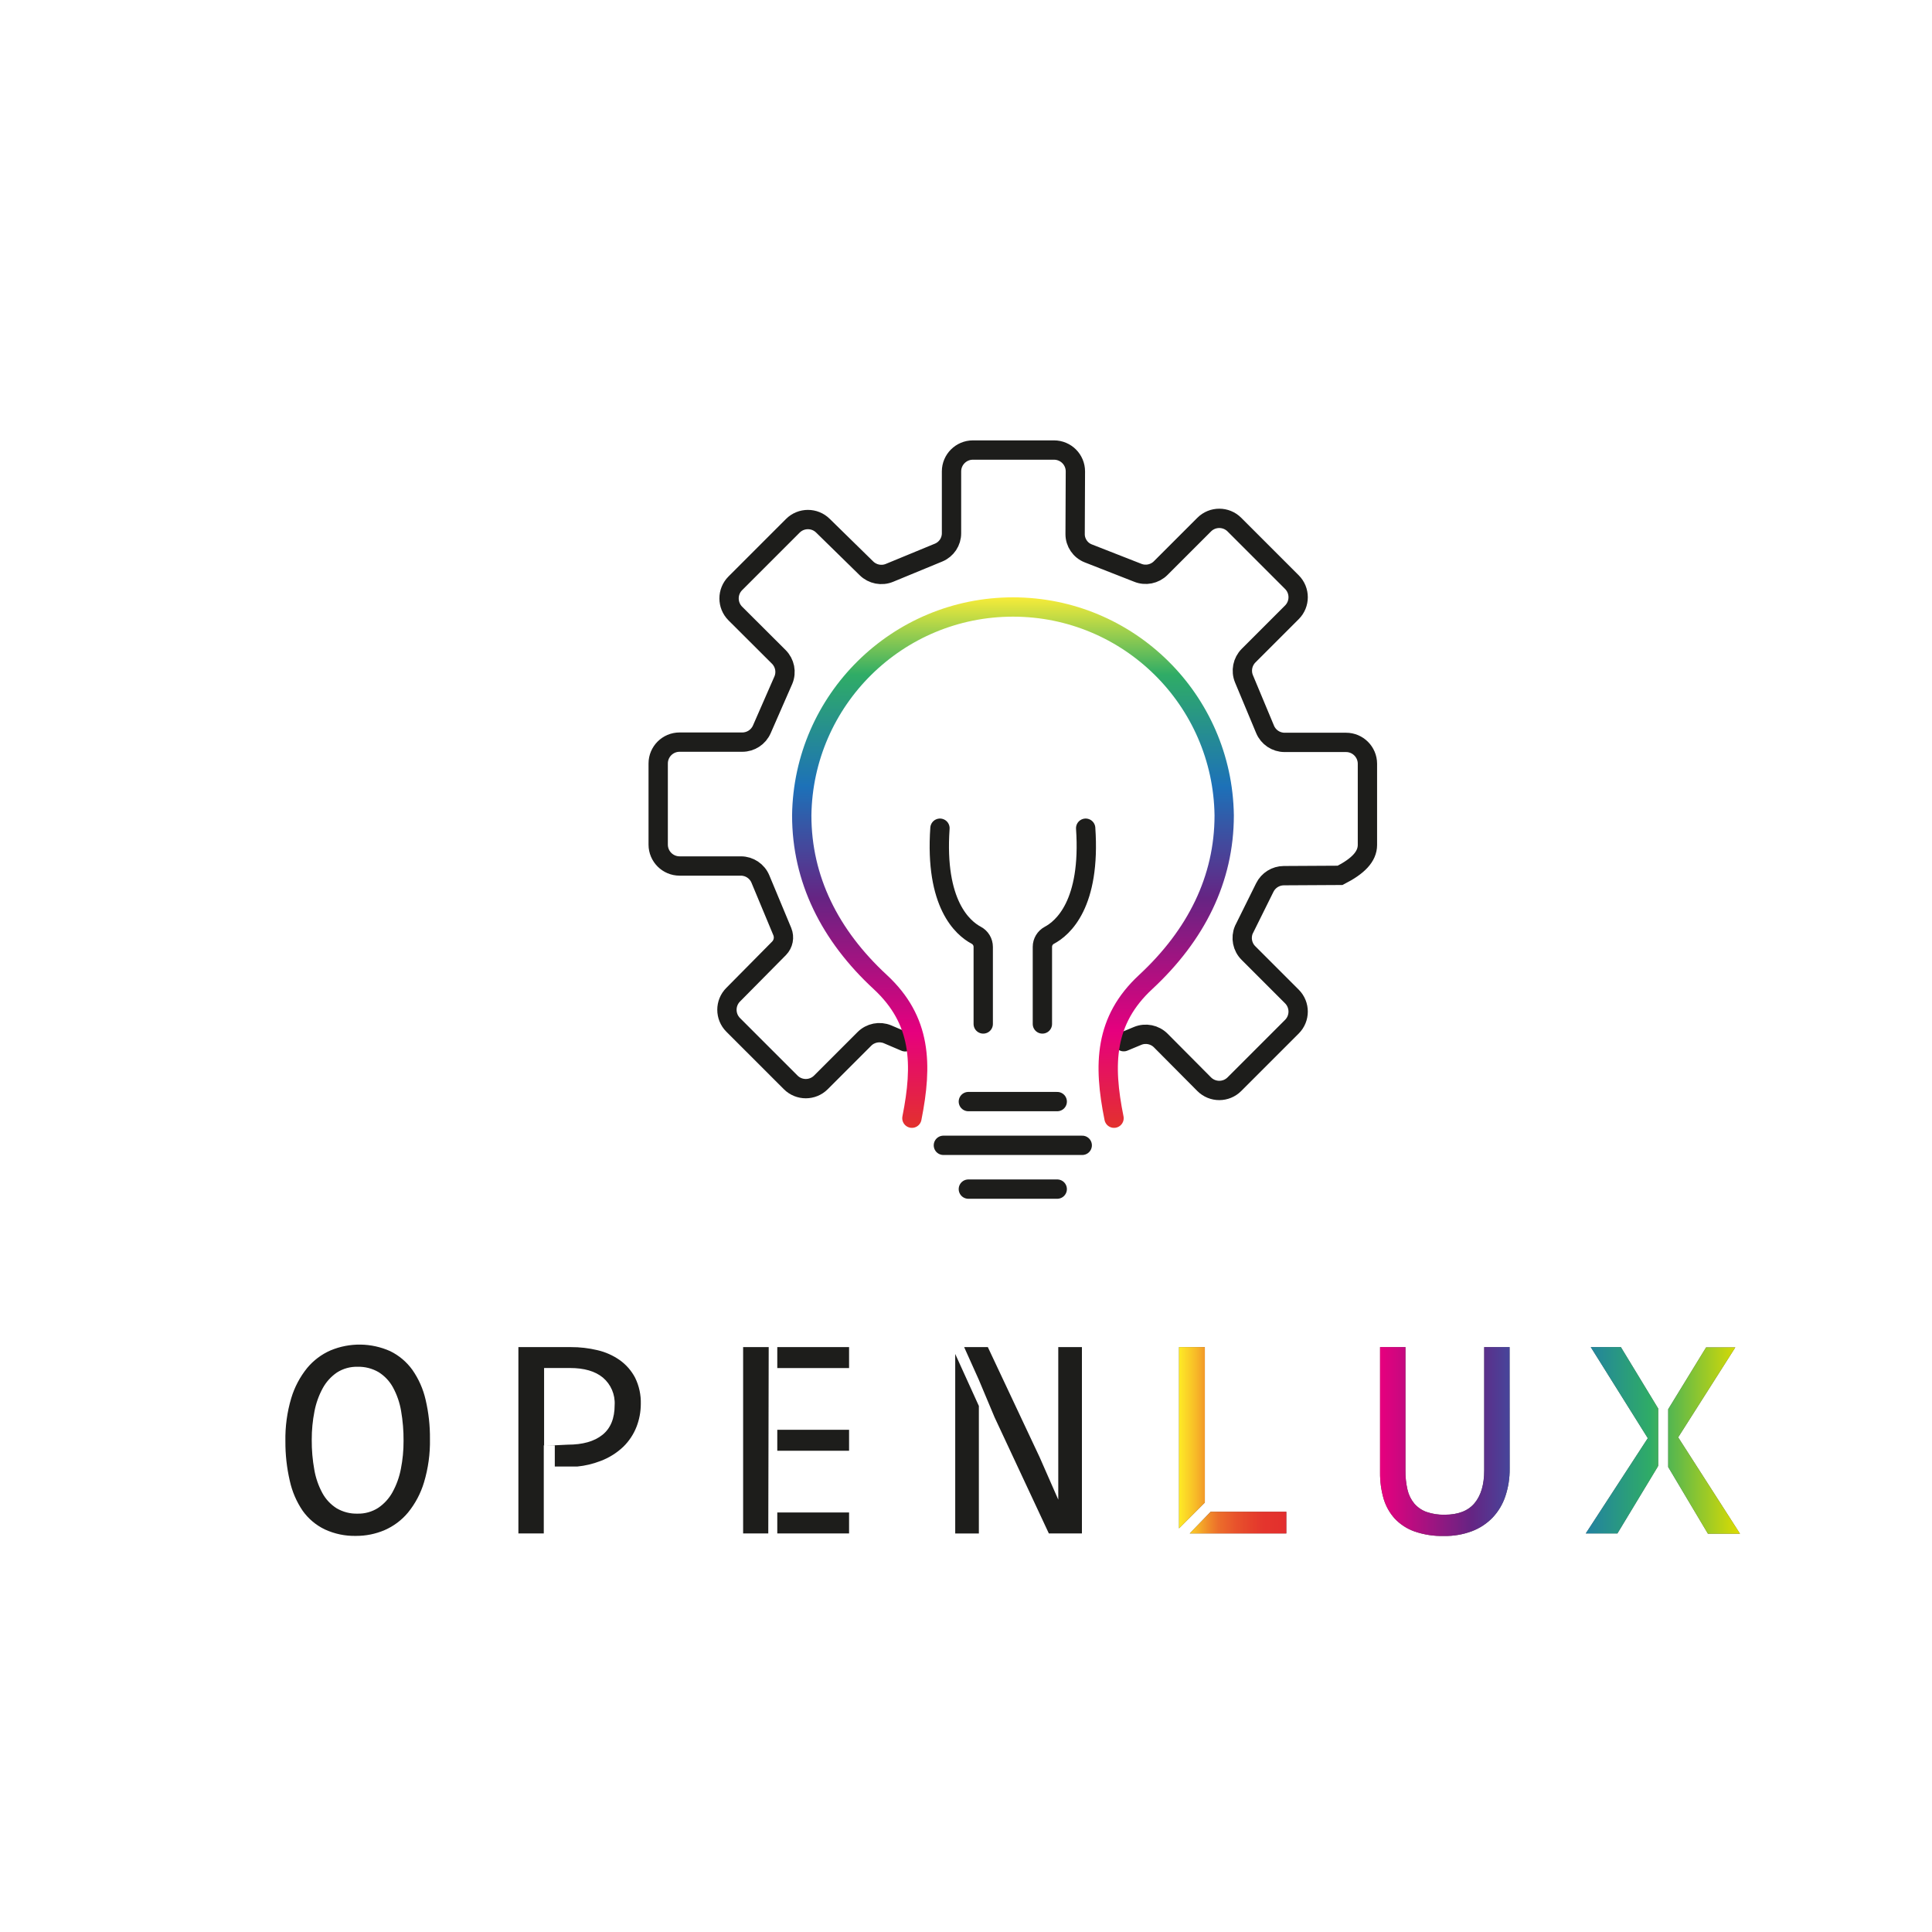
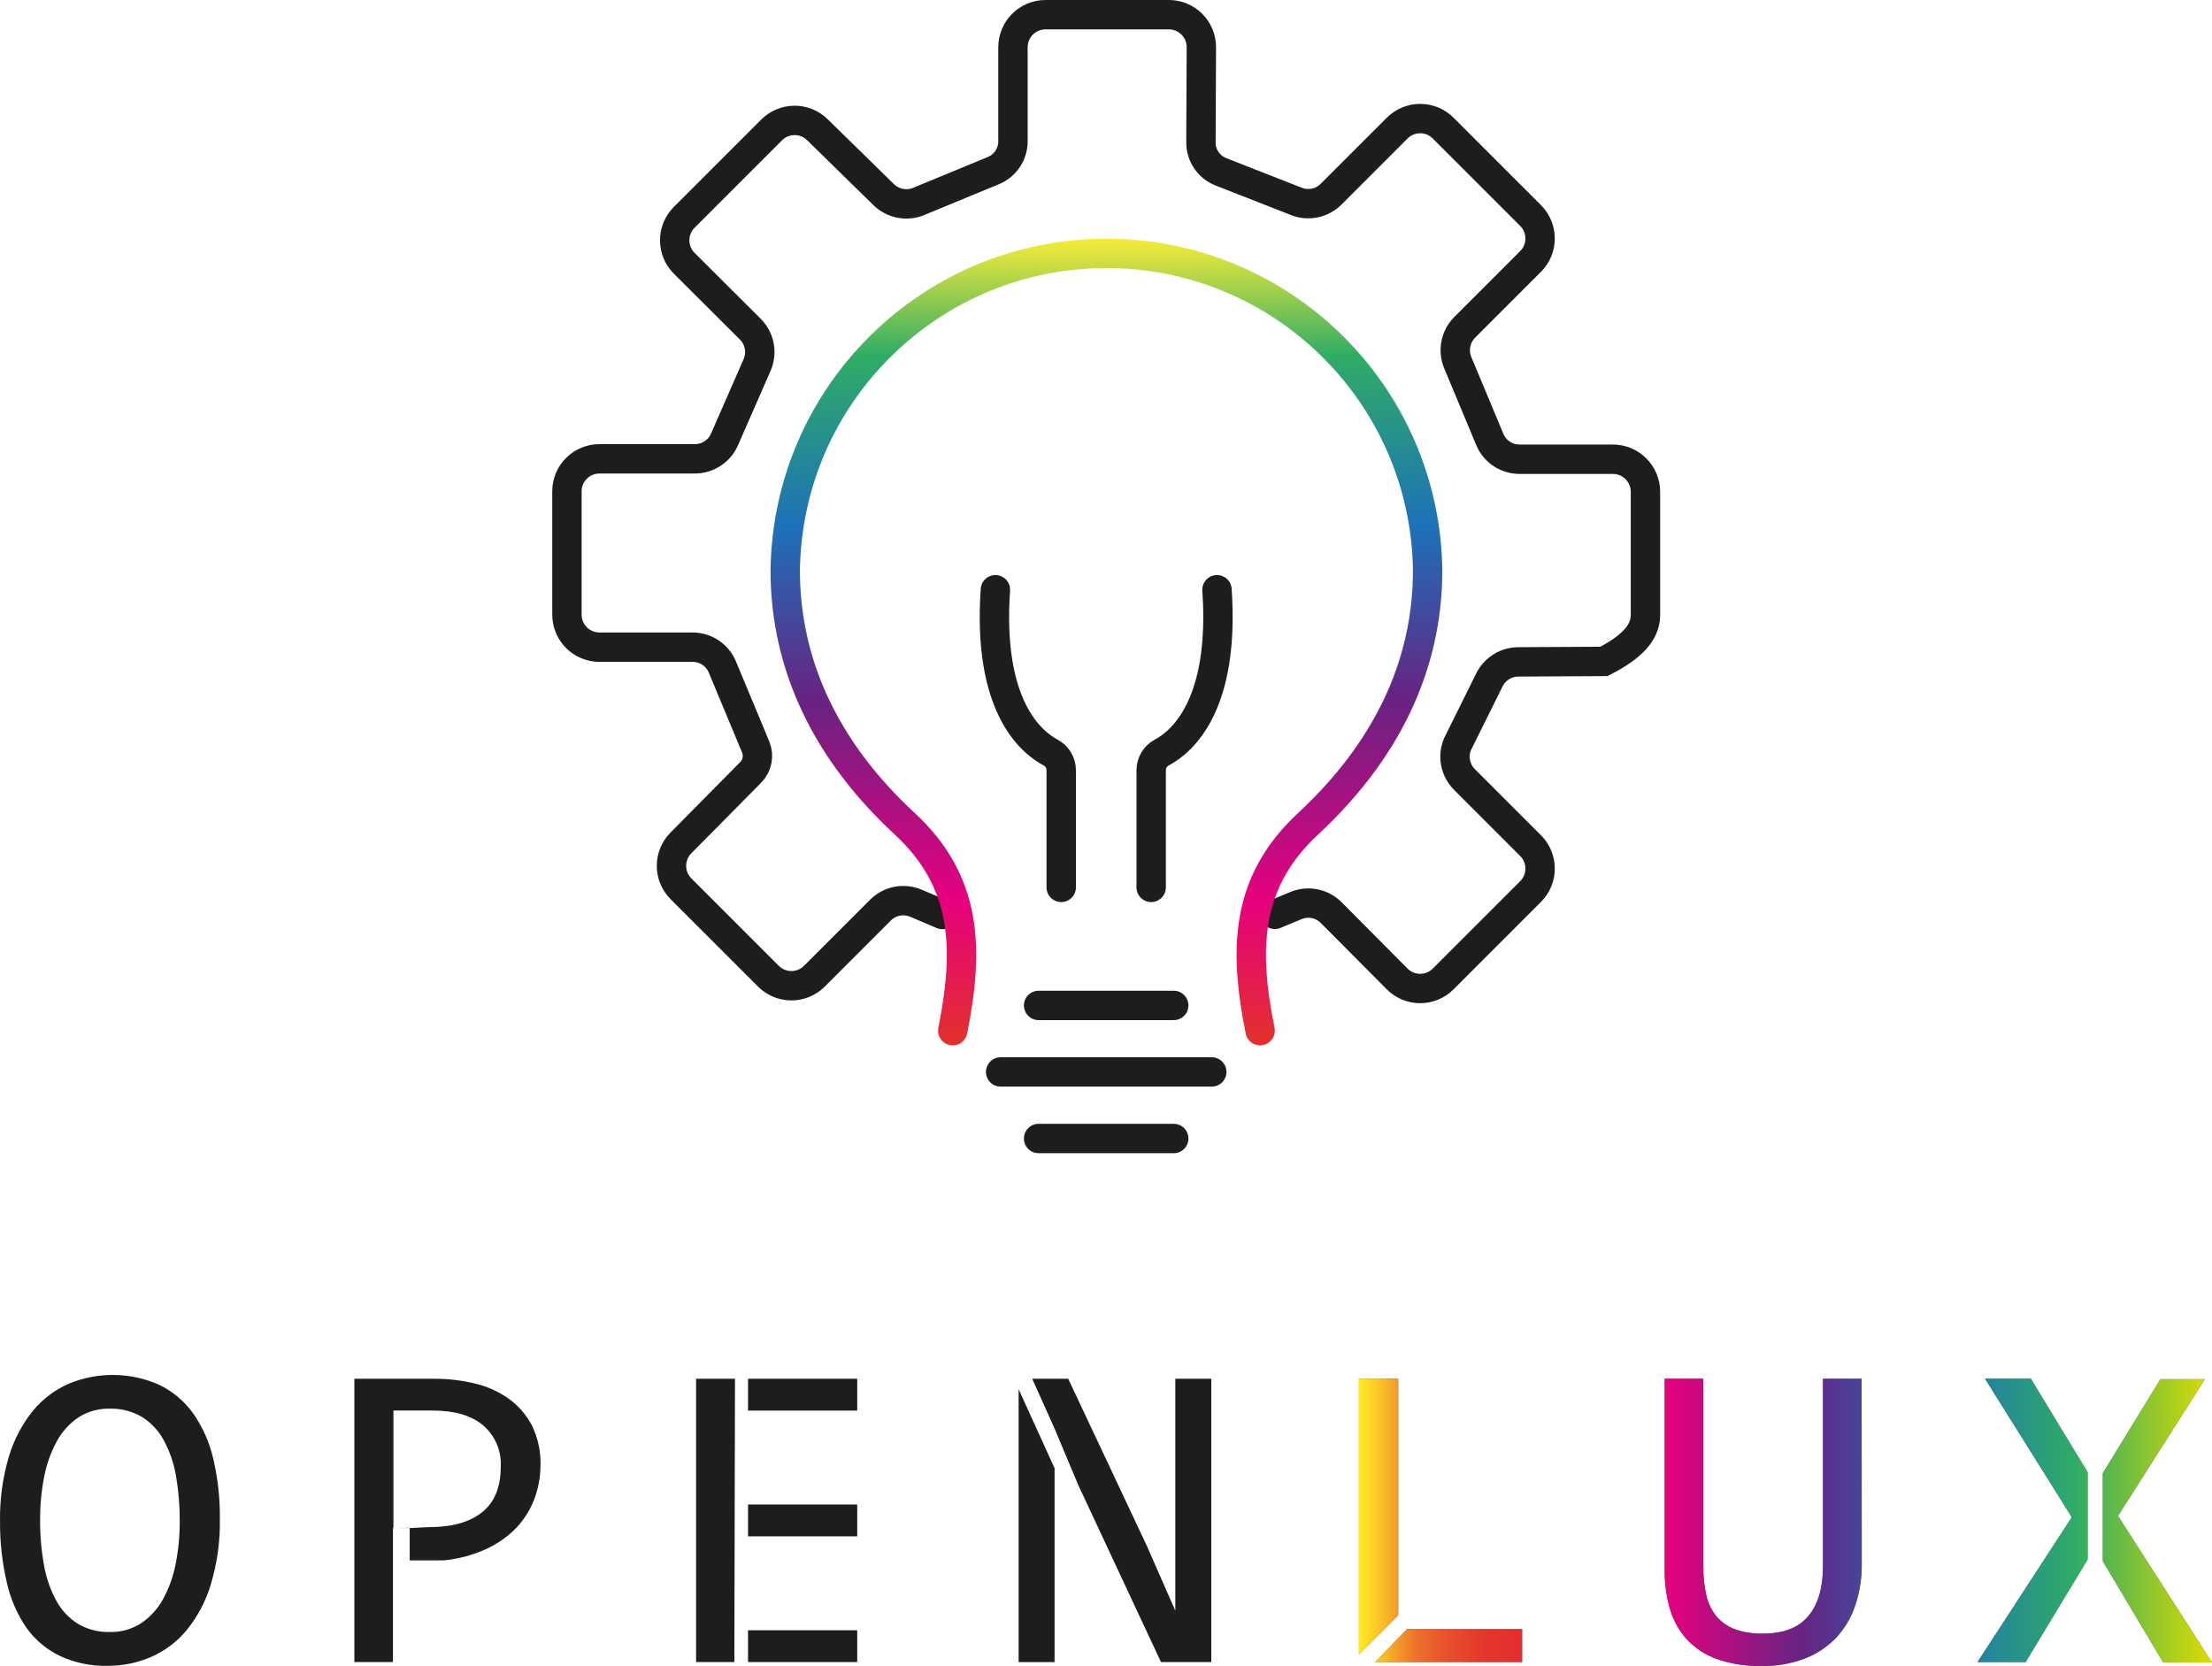
- <svg xmlns="http://www.w3.org/2000/svg" id="Layer_1" data-name="Layer 1" viewBox="0 0 500 500">
-   <defs>
-     <linearGradient id="New_Gradient_Swatch_1" x1="305.16" y1="359.07" x2="450.37" y2="359.07" gradientTransform="translate(0 14)" gradientUnits="userSpaceOnUse">
-       <stop offset="0" stop-color="#ffef26" />
-       <stop offset="0" stop-color="#feeb26" />
-       <stop offset=".03" stop-color="#f7ba28" />
-       <stop offset=".05" stop-color="#f19029" />
-       <stop offset=".07" stop-color="#ec6e2b" />
-       <stop offset=".1" stop-color="#e8532c" />
-       <stop offset=".13" stop-color="#e5402c" />
-       <stop offset=".15" stop-color="#e4352d" />
-       <stop offset=".18" stop-color="#e3312d" />
-       <stop offset=".36" stop-color="#e6007e" />
-       <stop offset=".52" stop-color="#662483" />
-       <stop offset=".68" stop-color="#1d71b8" />
-       <stop offset=".84" stop-color="#2fac66" />
-       <stop offset="1" stop-color="#dedc00" />
+ <svg xmlns="http://www.w3.org/2000/svg" id="Layer_1" data-name="Layer 1" viewBox="0 0 376.457 283.547" version="1.1" width="376.457" height="283.547">
+   <defs id="defs46">
+     <linearGradient id="New_Gradient_Swatch_1" x1="305.16" y1="359.07" x2="450.37" y2="359.07" gradientTransform="translate(-73.85311,-99.97)" gradientUnits="userSpaceOnUse">
+       <stop offset="0" stop-color="#ffef26" id="stop2" />
+       <stop offset="0" stop-color="#feeb26" id="stop4" />
+       <stop offset=".03" stop-color="#f7ba28" id="stop6" />
+       <stop offset=".05" stop-color="#f19029" id="stop8" />
+       <stop offset=".07" stop-color="#ec6e2b" id="stop10" />
+       <stop offset=".1" stop-color="#e8532c" id="stop12" />
+       <stop offset=".13" stop-color="#e5402c" id="stop14" />
+       <stop offset=".15" stop-color="#e4352d" id="stop16" />
+       <stop offset=".18" stop-color="#e3312d" id="stop18" />
+       <stop offset=".36" stop-color="#e6007e" id="stop20" />
+       <stop offset=".52" stop-color="#662483" id="stop22" />
+       <stop offset=".68" stop-color="#1d71b8" id="stop24" />
+       <stop offset=".84" stop-color="#2fac66" id="stop26" />
+       <stop offset="1" stop-color="#dedc00" id="stop28" />
    </linearGradient>
-     <linearGradient id="linear-gradient" x1="2360.92" y1="291.89" x2="2360.92" y2="153.86" gradientTransform="matrix(-1 0 0 1 2623.03 0)" gradientUnits="userSpaceOnUse">
-       <stop offset="0" stop-color="#e3312d" />
-       <stop offset=".18" stop-color="#e6007e" />
-       <stop offset=".43" stop-color="#662483" />
-       <stop offset=".64" stop-color="#1d71b8" />
-       <stop offset=".85" stop-color="#2fac66" />
-       <stop offset="1" stop-color="#ffee37" />
+     <linearGradient id="linear-gradient" x1="2360.92" y1="291.89" x2="2360.92" y2="153.86" gradientTransform="matrix(-1,0,0,1,2549.177,-113.97)" gradientUnits="userSpaceOnUse">
+       <stop offset="0" stop-color="#e3312d" id="stop31" />
+       <stop offset=".18" stop-color="#e6007e" id="stop33" />
+       <stop offset=".43" stop-color="#662483" id="stop35" />
+       <stop offset=".64" stop-color="#1d71b8" id="stop37" />
+       <stop offset=".85" stop-color="#2fac66" id="stop39" />
+       <stop offset="1" stop-color="#ffee37" id="stop41" />
    </linearGradient>
-     <style>.cls-1{fill:#575756}.cls-2{fill:url(#New_Gradient_Swatch_1)}.cls-3{fill:#1d1d1b}.cls-4{fill:none;stroke-linecap:round;stroke-miterlimit:10;stroke-width:5px;stroke:#1d1d1b}</style>
+     <style id="style44">.cls-1{fill:#575756}.cls-2{fill:url(#New_Gradient_Swatch_1)}.cls-3{fill:#1d1d1b}.cls-4{fill:none;stroke-linecap:round;stroke-miterlimit:10;stroke-width:5px;stroke:#1d1d1b}</style>
  </defs>
-   <path class="cls-1" d="M313.35 391.24h19.55v5.61h-25l5.42-5.61m-1.51-2.37l-6.68 6.68v-46.92h6.68v40.24M390.7 380.06a21.77 21.77 0 01-1.13 7.21 14.92 14.92 0 01-3.3 5.5 14.69 14.69 0 01-5.33 3.5 19.64 19.64 0 01-7.25 1.24 21.71 21.71 0 01-7.64-1.18 13 13 0 01-5.11-3.34 13.34 13.34 0 01-2.88-5.18 23.66 23.66 0 01-.9-6.75v-32.43h6.57v31.91a21.07 21.07 0 00.53 5 8.66 8.66 0 001.74 3.56 7.63 7.63 0 003.15 2.18 13.42 13.42 0 004.74.73q5.23 0 7.73-3t2.49-8.52v-31.86h6.57zM429 379.62l-10.41 17.23h-8.19l16.05-24.65-14.76-23.57h7.79l9.66 15.9v14.78m2.59.39v-15l9.81-16h7.56l-14.79 23.28 16 24.94h-8.3l-10.26-17.22" />
-   <path class="cls-2" d="M313.35 391.24h19.55v5.61h-25l5.42-5.61m-1.51-2.37l-6.68 6.68v-46.92h6.68v40.24M390.7 380.06a21.77 21.77 0 01-1.13 7.21 14.92 14.92 0 01-3.3 5.5 14.69 14.69 0 01-5.33 3.5 19.64 19.64 0 01-7.25 1.24 21.71 21.71 0 01-7.64-1.18 13 13 0 01-5.11-3.34 13.34 13.34 0 01-2.88-5.18 23.66 23.66 0 01-.9-6.75v-32.43h6.57v31.91a21.07 21.07 0 00.53 5 8.66 8.66 0 001.74 3.56 7.63 7.63 0 003.15 2.18 13.42 13.42 0 004.74.73q5.23 0 7.73-3t2.49-8.52v-31.86h6.57zM429 379.62l-10.41 17.23h-8.19l16.05-24.65-14.76-23.57h7.79l9.66 15.9v14.78m2.59.39v-15l9.81-16h7.56l-14.79 23.28 16 24.94h-8.3l-10.26-17.22" />
-   <path class="cls-3" d="M111.27 372.42a36.56 36.56 0 01-1.54 11.22 22.71 22.71 0 01-4.13 7.8 16.4 16.4 0 01-6.08 4.56 18.62 18.62 0 01-7.36 1.49 18.31 18.31 0 01-8.1-1.68 15 15 0 01-5.72-4.81 22.24 22.24 0 01-3.34-7.75A44.06 44.06 0 0173.86 373a36.68 36.68 0 011.51-11.15 22.87 22.87 0 014.11-7.8 16.39 16.39 0 016.07-4.57 19.44 19.44 0 0115.44.2 15.44 15.44 0 015.74 4.85 22.06 22.06 0 013.41 7.69 42.63 42.63 0 011.13 10.2zm-6.83.48a43.19 43.19 0 00-.64-7.76 19.52 19.52 0 00-2.09-6.07 10.71 10.71 0 00-3.71-3.95 10.26 10.26 0 00-5.48-1.4 9.42 9.42 0 00-5.33 1.49 11.74 11.74 0 00-3.67 4.06 20.65 20.65 0 00-2.14 6 37.29 37.29 0 00-.7 7.33 41.61 41.61 0 00.67 7.8 19.56 19.56 0 002.08 6 10.71 10.71 0 003.67 3.93 10.1 10.1 0 005.42 1.4 9.48 9.48 0 005.35-1.49 11.74 11.74 0 003.71-4.06 20.41 20.41 0 002.16-6 36.36 36.36 0 00.7-7.28zM140.73 374.05v22.8h-6.57v-48.22h13.58a29.09 29.09 0 016.86.79 16.56 16.56 0 015.77 2.56 13 13 0 014 4.58 14.53 14.53 0 011.47 6.82 16.43 16.43 0 01-1.1 5.85 14.69 14.69 0 01-3.43 5.19 17.38 17.38 0 01-5.94 3.7 22.63 22.63 0 01-6 1.42h-5.79V374m3.33-.12c3.89 0 6.88-.84 9-2.54s3.16-4.27 3.16-7.71a8.64 8.64 0 00-3.05-7.12q-3-2.47-8.5-2.47h-6.71v20h2.79M198.83 396.85h-6.51v-48.22h6.62zM253.33 357.11l-3.81-8.48h6.13m-2.32 15.23v33h-6.12V350.4m8.44-1.77l13.4 28.48 4.83 11v-39.48H280v48.22h-8.56l-14.05-30.07-4.06-9.67M201.16 370.03h18.58v5.42h-18.58zM201.16 391.43h18.58v5.42h-18.58zM201.16 348.63h18.58v5.42h-18.58z" />
-   <path class="cls-4" d="M234.25 269.62l-4.55-1.94a5.49 5.49 0 00-6 1.19l-11.25 11.25a5.53 5.53 0 01-7.82 0l-14.88-14.88a5.53 5.53 0 010-7.82l11.87-12a4 4 0 00.84-4.32l-5.67-13.61a5.47 5.47 0 00-5.05-3.37h-15.87a5.54 5.54 0 01-5.53-5.53v-21a5.53 5.53 0 015.53-5.53h16.23a5.51 5.51 0 005.06-3.31l5.58-12.75a5.49 5.49 0 00-1.19-6l-11.25-11.22a5.53 5.53 0 010-7.82l14.88-14.88a5.53 5.53 0 017.82 0l11.23 11a5.5 5.5 0 006 1.16l12.7-5.24a5.39 5.39 0 003.32-5v-16a5.54 5.54 0 015.53-5.53h21a5.53 5.53 0 015.53 5.53l-.07 16.21a5.35 5.35 0 003.39 5l12.76 5a5.49 5.49 0 006-1.19l11.25-11.25a5.53 5.53 0 017.82 0l14.88 14.88a5.53 5.53 0 010 7.82l-11.21 11.21a5.52 5.52 0 00-1.19 6l5.46 13.08a5.47 5.47 0 005.05 3.37h15.91a5.54 5.54 0 015.53 5.53v21c0 3.06-2.48 5.53-7.07 7.88l-14.57.08a5.52 5.52 0 00-4.92 3.07l-5.43 10.95a5.49 5.49 0 001.19 6l11.25 11.25a5.53 5.53 0 010 7.82l-14.88 14.88a5.53 5.53 0 01-7.82 0l-11.22-11.29a5.5 5.5 0 00-6-1.21l-3.6 1.5M244.15 296.41h35.93M250.61 307.74h23" />
-   <path class="cls-4" d="M254.46 265v-19.95a3.41 3.41 0 00-1.8-3c-3.5-1.86-10.76-8.1-9.4-27.71M269.77 265v-19.95a3.41 3.41 0 011.8-3c3.5-1.86 10.75-8.1 9.4-27.71" />
-   <path d="M236 289.39c2.77-13.94 2.52-25.32-8.19-35.24-13.06-12.08-20.32-26.62-20.32-43.13a54.67 54.67 0 01109.33 0c0 16.51-7.26 31-20.32 43.13-10.71 9.92-11 21.3-8.19 35.24" stroke="url(#linear-gradient)" fill="none" stroke-linecap="round" stroke-miterlimit="10" stroke-width="5" />
-   <path class="cls-4" d="M250.61 285.09h23" />
+   <path class="cls-1" d="m 239.497,277.27 h 19.55 v 5.61 h -25 l 5.42,-5.61 m -1.51,-2.37 -6.68,6.68 v -46.92 h 6.68 v 40.24 m 78.89,-8.81 a 21.77,21.77 0 0 1 -1.13,7.21 14.92,14.92 0 0 1 -3.3,5.5 14.69,14.69 0 0 1 -5.33,3.5 19.64,19.64 0 0 1 -7.25,1.24 21.71,21.71 0 0 1 -7.64,-1.18 13,13 0 0 1 -5.11,-3.34 13.34,13.34 0 0 1 -2.88,-5.18 23.66,23.66 0 0 1 -0.9,-6.75 v -32.43 h 6.57 v 31.91 a 21.07,21.07 0 0 0 0.53,5 8.66,8.66 0 0 0 1.74,3.56 7.63,7.63 0 0 0 3.15,2.18 13.42,13.42 0 0 0 4.74,0.73 q 5.23,0 7.73,-3 2.5,-3 2.49,-8.52 v -31.86 h 6.57 z m 38.3,-0.44 -10.41,17.23 h -8.19 l 16.05,-24.65 -14.76,-23.57 h 7.79 l 9.66,15.9 v 14.78 m 2.59,0.39 v -15 l 9.81,-16 h 7.56 l -14.79,23.28 16,24.94 h -8.3 l -10.26,-17.22" id="path48" style="fill:#575756" />
+   <path class="cls-2" d="m 239.497,277.27 h 19.55 v 5.61 h -25 l 5.42,-5.61 m -1.51,-2.37 -6.68,6.68 v -46.92 h 6.68 v 40.24 m 78.89,-8.81 a 21.77,21.77 0 0 1 -1.13,7.21 14.92,14.92 0 0 1 -3.3,5.5 14.69,14.69 0 0 1 -5.33,3.5 19.64,19.64 0 0 1 -7.25,1.24 21.71,21.71 0 0 1 -7.64,-1.18 13,13 0 0 1 -5.11,-3.34 13.34,13.34 0 0 1 -2.88,-5.18 23.66,23.66 0 0 1 -0.9,-6.75 v -32.43 h 6.57 v 31.91 a 21.07,21.07 0 0 0 0.53,5 8.66,8.66 0 0 0 1.74,3.56 7.63,7.63 0 0 0 3.15,2.18 13.42,13.42 0 0 0 4.74,0.73 q 5.23,0 7.73,-3 2.5,-3 2.49,-8.52 v -31.86 h 6.57 z m 38.3,-0.44 -10.41,17.23 h -8.19 l 16.05,-24.65 -14.76,-23.57 h 7.79 l 9.66,15.9 v 14.78 m 2.59,0.39 v -15 l 9.81,-16 h 7.56 l -14.79,23.28 16,24.94 h -8.3 l -10.26,-17.22" id="path50" style="fill:url(#New_Gradient_Swatch_1)" />
+   <path class="cls-3" d="m 37.417,258.45 a 36.56,36.56 0 0 1 -1.54,11.22 22.71,22.71 0 0 1 -4.13,7.8 16.4,16.4 0 0 1 -6.08,4.56 18.62,18.62 0 0 1 -7.36,1.49 18.31,18.31 0 0 1 -8.1,-1.68 15,15 0 0 1 -5.72,-4.81 22.24,22.24 0 0 1 -3.34,-7.75 44.06,44.06 0 0 1 -1.14,-10.25 36.68,36.68 0 0 1 1.51,-11.15 22.87,22.87 0 0 1 4.11,-7.8 16.39,16.39 0 0 1 6.07,-4.57 19.44,19.44 0 0 1 15.44,0.2 15.44,15.44 0 0 1 5.74,4.85 22.06,22.06 0 0 1 3.41,7.69 42.63,42.63 0 0 1 1.13,10.2 z m -6.83,0.48 a 43.19,43.19 0 0 0 -0.64,-7.76 19.52,19.52 0 0 0 -2.09,-6.07 10.71,10.71 0 0 0 -3.71,-3.95 10.26,10.26 0 0 0 -5.48,-1.4 9.42,9.42 0 0 0 -5.33,1.49 11.74,11.74 0 0 0 -3.67,4.06 20.65,20.65 0 0 0 -2.14,6 37.29,37.29 0 0 0 -0.7,7.33 41.61,41.61 0 0 0 0.67,7.8 19.56,19.56 0 0 0 2.08,6 10.71,10.71 0 0 0 3.67,3.93 10.1,10.1 0 0 0 5.42,1.4 9.48,9.48 0 0 0 5.35,-1.49 11.74,11.74 0 0 0 3.71,-4.06 20.41,20.41 0 0 0 2.16,-6 36.36,36.36 0 0 0 0.7,-7.28 z m 36.29,1.15 v 22.8 h -6.57 v -48.22 h 13.58 a 29.09,29.09 0 0 1 6.86,0.79 16.56,16.56 0 0 1 5.77,2.56 13,13 0 0 1 4,4.58 14.53,14.53 0 0 1 1.47,6.82 16.43,16.43 0 0 1 -1.1,5.85 14.69,14.69 0 0 1 -3.43,5.19 17.38,17.38 0 0 1 -5.94,3.7 22.63,22.63 0 0 1 -6,1.42 h -5.79 v -5.54 m 3.33,-0.12 c 3.89,0 6.88,-0.84 9,-2.54 2.12,-1.7 3.16,-4.27 3.16,-7.71 a 8.64,8.64 0 0 0 -3.05,-7.12 q -3,-2.47 -8.5,-2.47 h -6.71 v 20 h 2.79 m 55.23,22.81 h -6.51 v -48.22 h 6.62 z m 54.5,-39.74 -3.81,-8.48 h 6.13 m -2.32,15.23 v 33 h -6.12 v -46.46 m 8.44,-1.77 13.4,28.48 4.83,11 v -39.48 h 6.12 v 48.22 h -8.56 l -14.05,-30.07 -4.06,-9.67 m -52.17,12.92 h 18.58 v 5.42 h -18.58 z m 0,21.4 h 18.58 v 5.42 h -18.58 z m 0,-42.8 h 18.58 v 5.42 h -18.58 z" id="path52" style="fill:#1d1d1b" />
+   <path class="cls-4" d="m 160.397,155.65 -4.55,-1.94 a 5.49,5.49 0 0 0 -6,1.19 l -11.25,11.25 a 5.53,5.53 0 0 1 -7.82,0 l -14.88,-14.88 a 5.53,5.53 0 0 1 0,-7.82 l 11.87,-12 a 4,4 0 0 0 0.84,-4.32 l -5.67,-13.61 a 5.47,5.47 0 0 0 -5.05,-3.37 h -15.87 a 5.54,5.54 0 0 1 -5.53,-5.53 v -21 a 5.53,5.53 0 0 1 5.53,-5.53 h 16.23 a 5.51,5.51 0 0 0 5.06,-3.31 l 5.58,-12.75 a 5.49,5.49 0 0 0 -1.19,-6 l -11.25,-11.22 a 5.53,5.53 0 0 1 0,-7.82 l 14.88,-14.88 a 5.53,5.53 0 0 1 7.82,0 l 11.23,11 a 5.5,5.5 0 0 0 6,1.16 l 12.7,-5.24 a 5.39,5.39 0 0 0 3.32,-5 v -16 a 5.54,5.54 0 0 1 5.53,-5.53 h 21 a 5.53,5.53 0 0 1 5.53,5.53 l -0.07,16.21 a 5.35,5.35 0 0 0 3.39,5 l 12.76,5 a 5.49,5.49 0 0 0 6,-1.19 l 11.25,-11.25 a 5.53,5.53 0 0 1 7.82,0 l 14.88,14.88 a 5.53,5.53 0 0 1 0,7.82 l -11.21,11.21 a 5.52,5.52 0 0 0 -1.19,6 l 5.46,13.08 a 5.47,5.47 0 0 0 5.05,3.37 h 15.91 a 5.54,5.54 0 0 1 5.53,5.53 v 21 c 0,3.06 -2.48,5.53 -7.07,7.88 l -14.57,0.08 a 5.52,5.52 0 0 0 -4.92,3.07 l -5.43,10.95 a 5.49,5.49 0 0 0 1.19,6 l 11.25,11.25 a 5.53,5.53 0 0 1 0,7.82 l -14.88,14.88 a 5.53,5.53 0 0 1 -7.82,0 l -11.22,-11.29 a 5.5,5.5 0 0 0 -6,-1.21 l -3.6,1.5 m -46.67,26.82 h 35.93 m -29.47,11.33 h 23" id="path54" style="fill:none;stroke:#1d1d1b;stroke-width:5px;stroke-linecap:round;stroke-miterlimit:10" />
+   <path class="cls-4" d="m 180.607,151.03 v -19.95 a 3.41,3.41 0 0 0 -1.8,-3 c -3.5,-1.86 -10.76,-8.1 -9.4,-27.71 m 26.51,50.66 v -19.95 a 3.41,3.41 0 0 1 1.8,-3 c 3.5,-1.86 10.75,-8.1 9.4,-27.71" id="path56" style="fill:none;stroke:#1d1d1b;stroke-width:5px;stroke-linecap:round;stroke-miterlimit:10" />
+   <path d="m 162.147,175.42 c 2.77,-13.94 2.52,-25.32 -8.19,-35.24 -13.06,-12.08 -20.32,-26.62 -20.32,-43.13 a 54.67,54.67 0 0 1 109.33,0 c 0,16.51 -7.26,31 -20.32,43.13 -10.71,9.92 -11,21.3 -8.19,35.24" stroke-miterlimit="10" id="path58" style="fill:none;stroke:url(#linear-gradient);stroke-width:5;stroke-linecap:round;stroke-miterlimit:10" />
+   <path class="cls-4" d="m 176.757,171.12 h 23" id="path60" style="fill:none;stroke:#1d1d1b;stroke-width:5px;stroke-linecap:round;stroke-miterlimit:10" />
</svg>
